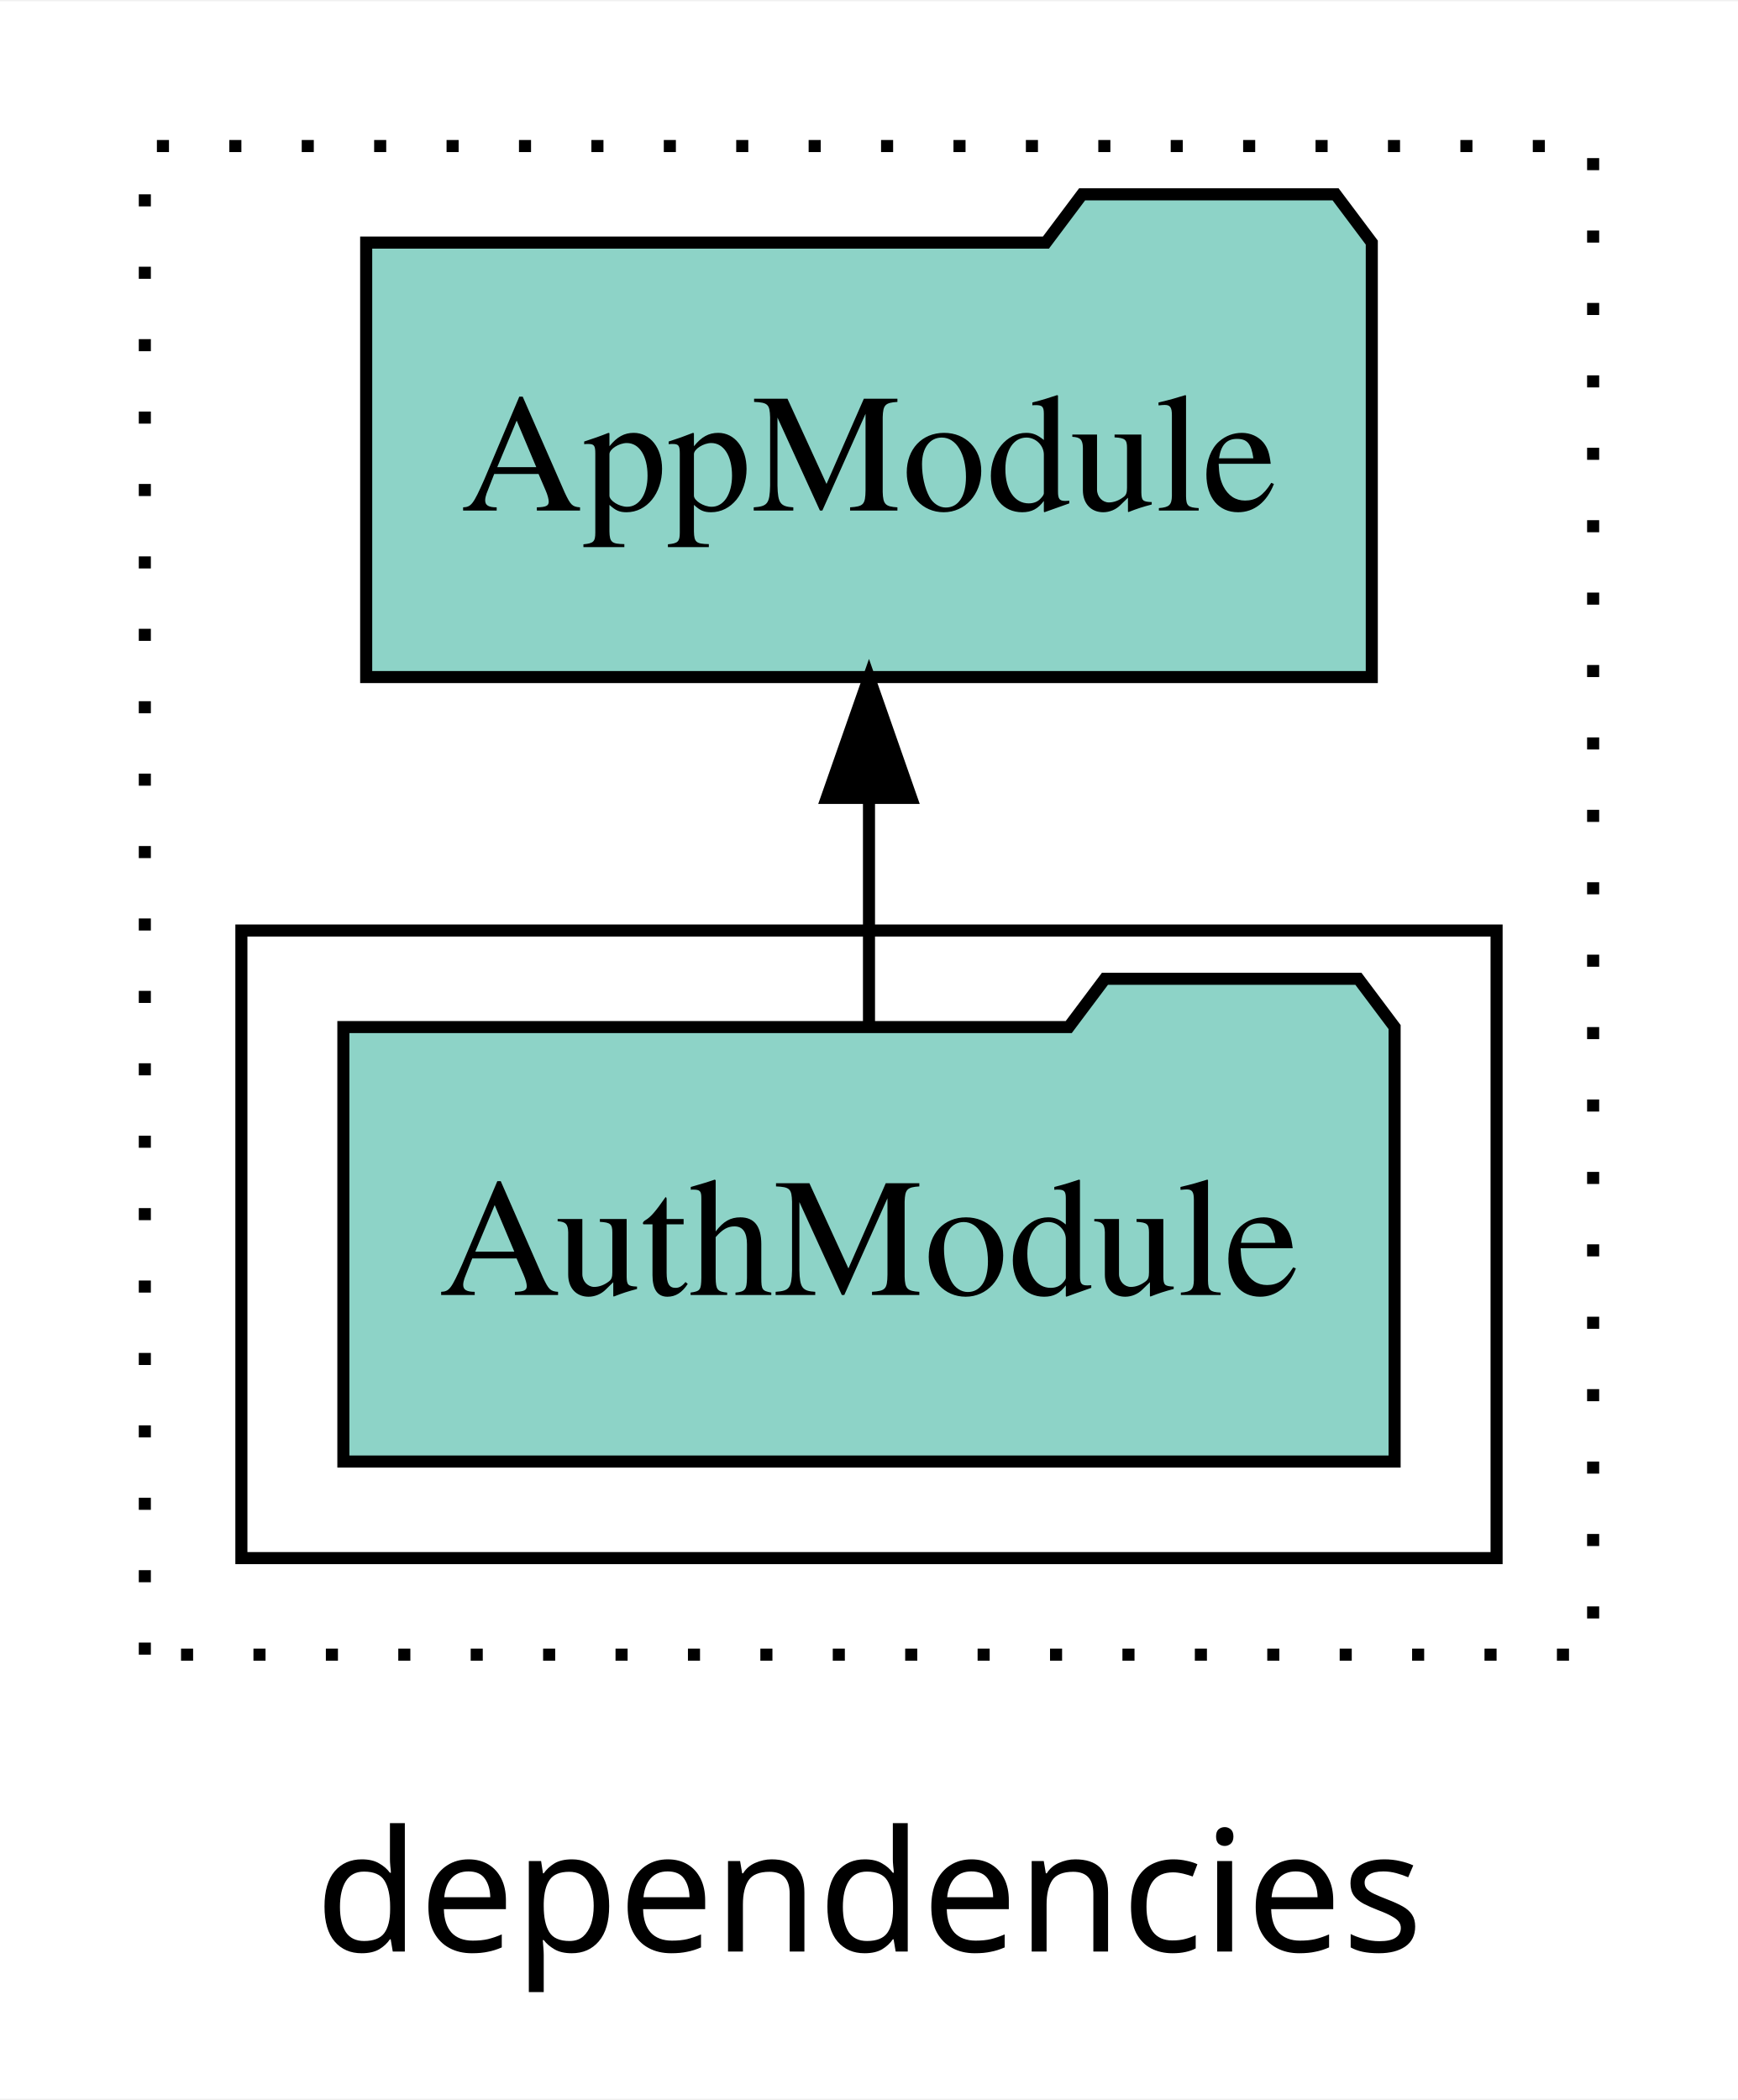
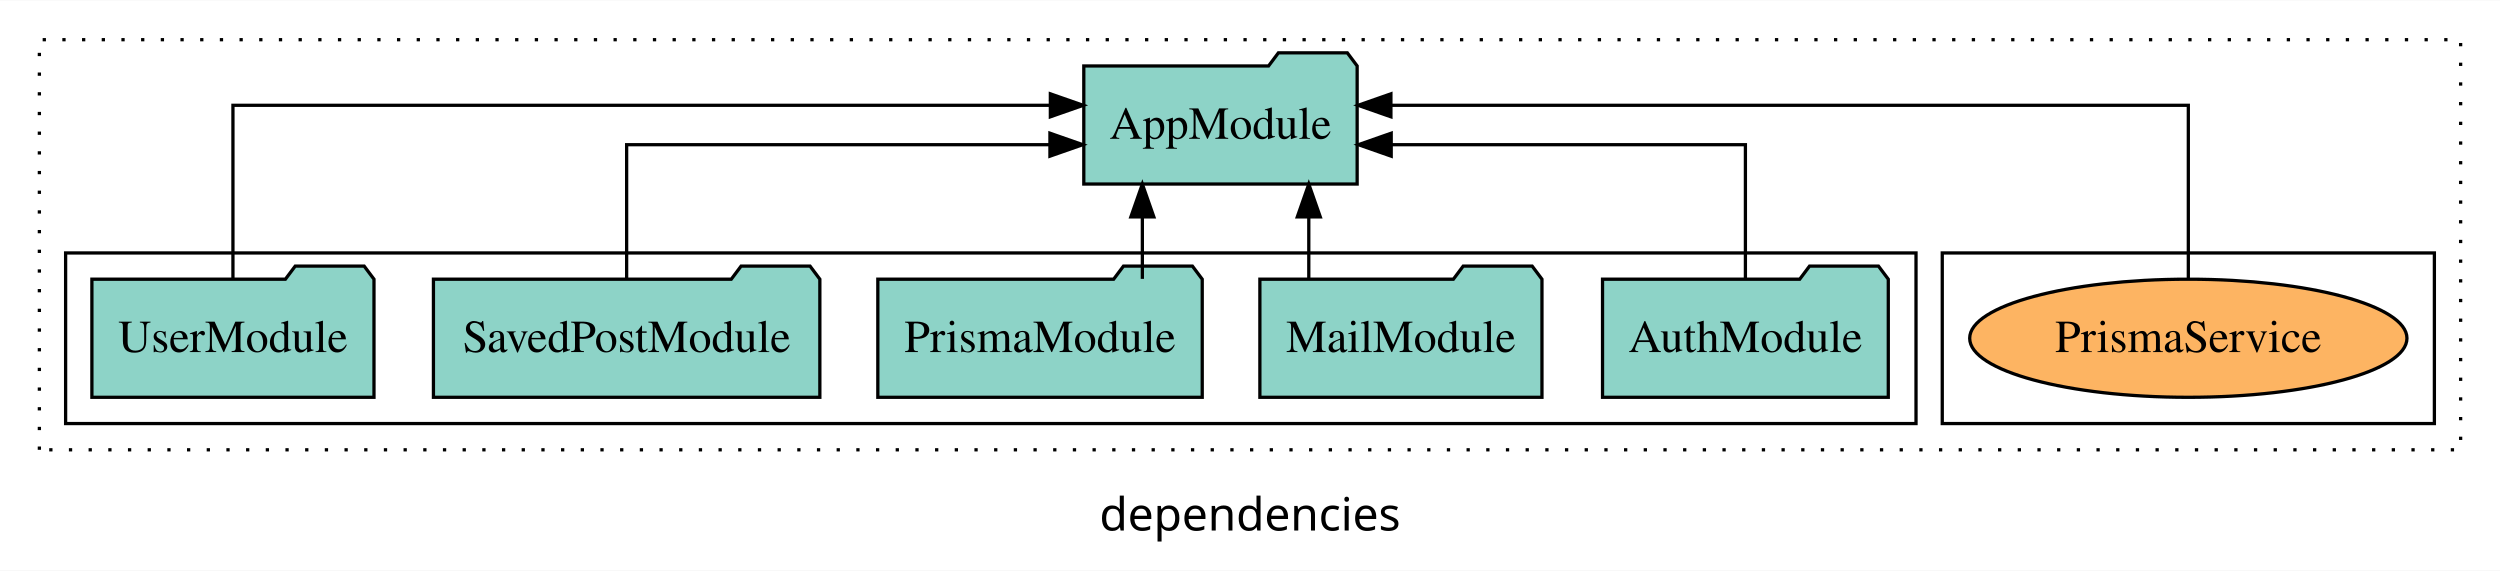
- <svg xmlns="http://www.w3.org/2000/svg" width="144pt" height="174pt" viewBox="0.00 0.00 144.00 173.80">
+ <svg xmlns="http://www.w3.org/2000/svg" width="762pt" height="174pt" viewBox="0.00 0.00 762.00 173.80">
  <g id="graph0" class="graph" transform="scale(1 1) rotate(0) translate(4 169.8)">
-     <polygon fill="white" stroke="transparent" points="-4,4 -4,-169.8 140,-169.8 140,4 -4,4" />
-     <text text-anchor="middle" x="68" y="-8.2" font-family="sans-serif" font-size="14.00">dependencies</text>
+     <polygon fill="white" stroke="transparent" points="-4,4 -4,-169.8 758,-169.8 758,4 -4,4" />
+     <text text-anchor="middle" x="377" y="-8.2" font-family="sans-serif" font-size="14.00">dependencies</text>
    <g id="clust1" class="cluster">
-       <polygon fill="none" stroke="black" stroke-dasharray="1,5" points="8,-32.8 8,-157.8 128,-157.8 128,-32.8 8,-32.8" />
+       <polygon fill="none" stroke="black" stroke-dasharray="1,5" points="8,-32.8 8,-157.8 746,-157.8 746,-32.8 8,-32.8" />
+     </g>
+     <g id="clust6" class="cluster">
+       <polygon fill="none" stroke="black" points="588,-40.8 588,-92.8 738,-92.8 738,-40.8 588,-40.8" />
    </g>
    <g id="clust3" class="cluster">
-       <polygon fill="none" stroke="black" points="16,-40.8 16,-92.8 120,-92.8 120,-40.8 16,-40.8" />
+       <polygon fill="none" stroke="black" points="16,-40.8 16,-92.8 580,-92.8 580,-40.8 16,-40.8" />
    </g>
    <g id="node1" class="node">
-       <polygon fill="#8dd3c7" stroke="black" points="111.55,-84.8 108.55,-88.8 87.55,-88.8 84.55,-84.8 24.45,-84.8 24.45,-48.8 111.55,-48.8 111.55,-84.8" />
-       <text text-anchor="middle" x="68" y="-62.6" font-family="Times,serif" font-size="14.00">AuthModule</text>
+       <polygon fill="#8dd3c7" stroke="black" points="571.55,-84.8 568.55,-88.8 547.55,-88.8 544.55,-84.8 484.45,-84.8 484.45,-48.8 571.55,-48.8 571.55,-84.8" />
+       <text text-anchor="middle" x="528" y="-62.6" font-family="Times,serif" font-size="14.00">AuthModule</text>
+     </g>
+     <g id="node6" class="node">
+       <polygon fill="#8dd3c7" stroke="black" points="409.66,-149.8 406.66,-153.8 385.66,-153.8 382.66,-149.8 326.34,-149.8 326.34,-113.8 409.66,-113.8 409.66,-149.8" />
+       <text text-anchor="middle" x="368" y="-127.6" font-family="Times,serif" font-size="14.00">AppModule</text>
+     </g>
+     <g id="edge1" class="edge">
+       <path fill="none" stroke="black" d="M528,-84.82C528,-102.17 528,-125.8 528,-125.8 528,-125.8 420.04,-125.8 420.04,-125.8" />
+       <polygon fill="black" stroke="black" points="420.04,-122.3 410.04,-125.8 420.04,-129.3 420.04,-122.3" />
    </g>
    <g id="node2" class="node">
-       <polygon fill="#8dd3c7" stroke="black" points="109.66,-149.8 106.66,-153.8 85.66,-153.8 82.66,-149.8 26.34,-149.8 26.34,-113.8 109.66,-113.8 109.66,-149.8" />
-       <text text-anchor="middle" x="68" y="-127.6" font-family="Times,serif" font-size="14.00">AppModule</text>
+       <polygon fill="#8dd3c7" stroke="black" points="465.99,-84.8 462.99,-88.8 441.99,-88.8 438.99,-84.8 380.01,-84.8 380.01,-48.8 465.99,-48.8 465.99,-84.8" />
+       <text text-anchor="middle" x="423" y="-62.6" font-family="Times,serif" font-size="14.00">MailModule</text>
    </g>
-     <g id="edge1" class="edge">
-       <path fill="none" stroke="black" d="M68,-84.91C68,-84.91 68,-103.79 68,-103.79" />
-       <polygon fill="black" stroke="black" points="64.5,-103.79 68,-113.79 71.5,-103.79 64.5,-103.79" />
+     <g id="edge2" class="edge">
+       <path fill="none" stroke="black" d="M394.92,-84.91C394.92,-84.91 394.92,-103.79 394.92,-103.79" />
+       <polygon fill="black" stroke="black" points="391.42,-103.79 394.92,-113.79 398.42,-103.79 391.42,-103.79" />
+     </g>
+     <g id="node3" class="node">
+       <polygon fill="#8dd3c7" stroke="black" points="362.44,-84.8 359.44,-88.8 338.44,-88.8 335.44,-84.8 263.56,-84.8 263.56,-48.8 362.44,-48.8 362.44,-84.8" />
+       <text text-anchor="middle" x="313" y="-62.6" font-family="Times,serif" font-size="14.00">PrismaModule</text>
+     </g>
+     <g id="edge3" class="edge">
+       <path fill="none" stroke="black" d="M344.19,-84.91C344.19,-84.91 344.19,-103.79 344.19,-103.79" />
+       <polygon fill="black" stroke="black" points="340.69,-103.79 344.19,-113.79 347.69,-103.79 340.69,-103.79" />
+     </g>
+     <g id="node4" class="node">
+       <polygon fill="#8dd3c7" stroke="black" points="245.89,-84.8 242.89,-88.8 221.89,-88.8 218.89,-84.8 128.11,-84.8 128.11,-48.8 245.89,-48.8 245.89,-84.8" />
+       <text text-anchor="middle" x="187" y="-62.6" font-family="Times,serif" font-size="14.00">SavedPostModule</text>
+     </g>
+     <g id="edge4" class="edge">
+       <path fill="none" stroke="black" d="M187,-84.82C187,-102.17 187,-125.8 187,-125.8 187,-125.8 316.02,-125.8 316.02,-125.8" />
+       <polygon fill="black" stroke="black" points="316.02,-129.3 326.02,-125.8 316.02,-122.3 316.02,-129.3" />
+     </g>
+     <g id="node5" class="node">
+       <polygon fill="#8dd3c7" stroke="black" points="109.99,-84.8 106.99,-88.8 85.99,-88.8 82.99,-84.8 24.01,-84.8 24.01,-48.8 109.99,-48.8 109.99,-84.8" />
+       <text text-anchor="middle" x="67" y="-62.6" font-family="Times,serif" font-size="14.00">UserModule</text>
+     </g>
+     <g id="edge5" class="edge">
+       <path fill="none" stroke="black" d="M67,-85.08C67,-106.12 67,-137.8 67,-137.8 67,-137.8 316.15,-137.8 316.15,-137.8" />
+       <polygon fill="black" stroke="black" points="316.15,-141.3 326.15,-137.8 316.15,-134.3 316.15,-141.3" />
+     </g>
+     <g id="node7" class="node">
+       <ellipse fill="#fdb462" stroke="black" cx="663" cy="-66.8" rx="66.64" ry="18" />
+       <text text-anchor="middle" x="663" y="-62.6" font-family="Times,serif" font-size="14.00">PrismaService</text>
+     </g>
+     <g id="edge6" class="edge">
+       <path fill="none" stroke="black" d="M663,-85.08C663,-106.12 663,-137.8 663,-137.8 663,-137.8 419.95,-137.8 419.95,-137.8" />
+       <polygon fill="black" stroke="black" points="419.95,-134.3 409.95,-137.8 419.95,-141.3 419.95,-134.3" />
    </g>
  </g>
</svg>
